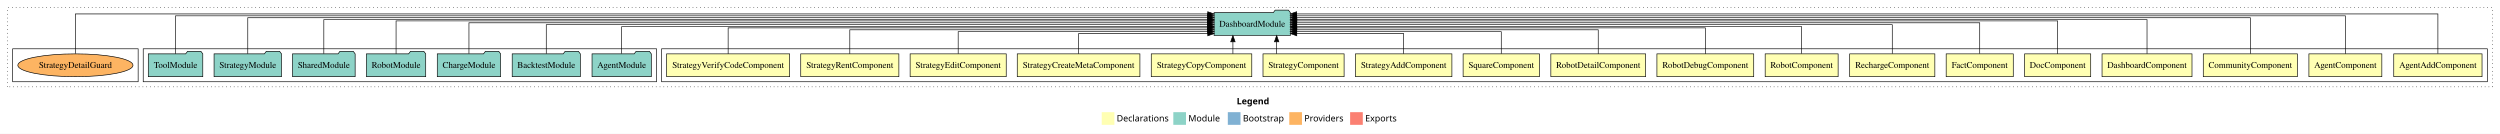
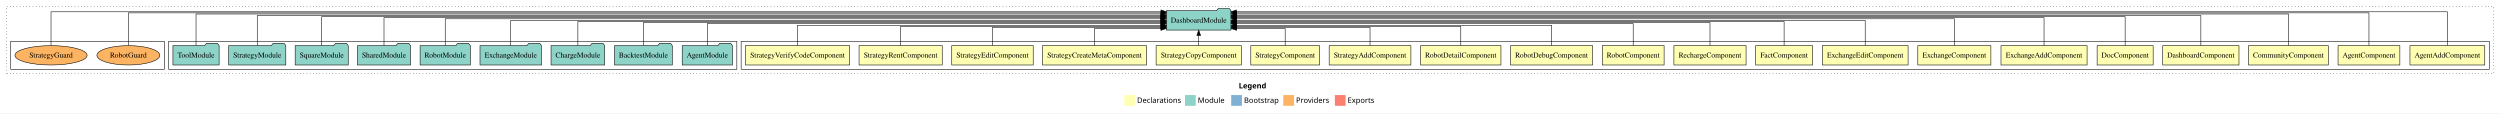
- <svg xmlns="http://www.w3.org/2000/svg" width="3945pt" height="211pt" viewBox="0.00 0.00 3945.00 211.00">
+ <svg xmlns="http://www.w3.org/2000/svg" width="4655pt" height="211pt" viewBox="0.00 0.00 4655.00 211.00">
  <g id="graph0" class="graph" transform="scale(1 1) rotate(0) translate(4 207)">
-     <polygon fill="#ffffff" stroke="transparent" points="-4,4 -4,-207 3941,-207 3941,4 -4,4" />
-     <text text-anchor="start" x="1947.509" y="-42.4" font-family="sans-serif" font-weight="bold" font-size="14.00" fill="#000000">Legend</text>
-     <polygon fill="#ffffb3" stroke="transparent" points="1734.5,-10 1734.5,-30 1754.5,-30 1754.5,-10 1734.5,-10" />
-     <text text-anchor="start" x="1758.129" y="-15.4" font-family="sans-serif" font-size="14.00" fill="#000000">  Declarations</text>
-     <polygon fill="#8dd3c7" stroke="transparent" points="1847.5,-10 1847.5,-30 1867.5,-30 1867.5,-10 1847.5,-10" />
-     <text text-anchor="start" x="1871.225" y="-15.4" font-family="sans-serif" font-size="14.00" fill="#000000">  Module</text>
-     <polygon fill="#80b1d3" stroke="transparent" points="1933.5,-10 1933.5,-30 1953.5,-30 1953.5,-10 1933.5,-10" />
-     <text text-anchor="start" x="1957.281" y="-15.4" font-family="sans-serif" font-size="14.00" fill="#000000">  Bootstrap</text>
-     <polygon fill="#fdb462" stroke="transparent" points="2030.5,-10 2030.5,-30 2050.5,-30 2050.5,-10 2030.5,-10" />
-     <text text-anchor="start" x="2054.173" y="-15.4" font-family="sans-serif" font-size="14.00" fill="#000000">  Providers</text>
-     <polygon fill="#fb8072" stroke="transparent" points="2126.5,-10 2126.5,-30 2146.5,-30 2146.5,-10 2126.5,-10" />
-     <text text-anchor="start" x="2150.226" y="-15.4" font-family="sans-serif" font-size="14.00" fill="#000000">  Exports</text>
+     <polygon fill="#ffffff" stroke="transparent" points="-4,4 -4,-207 4651,-207 4651,4 -4,4" />
+     <text text-anchor="start" x="2302.509" y="-42.4" font-family="sans-serif" font-weight="bold" font-size="14.00" fill="#000000">Legend</text>
+     <polygon fill="#ffffb3" stroke="transparent" points="2089.5,-10 2089.5,-30 2109.5,-30 2109.5,-10 2089.5,-10" />
+     <text text-anchor="start" x="2113.129" y="-15.4" font-family="sans-serif" font-size="14.00" fill="#000000">  Declarations</text>
+     <polygon fill="#8dd3c7" stroke="transparent" points="2202.5,-10 2202.5,-30 2222.5,-30 2222.5,-10 2202.5,-10" />
+     <text text-anchor="start" x="2226.225" y="-15.4" font-family="sans-serif" font-size="14.00" fill="#000000">  Module</text>
+     <polygon fill="#80b1d3" stroke="transparent" points="2288.5,-10 2288.5,-30 2308.5,-30 2308.5,-10 2288.5,-10" />
+     <text text-anchor="start" x="2312.281" y="-15.4" font-family="sans-serif" font-size="14.00" fill="#000000">  Bootstrap</text>
+     <polygon fill="#fdb462" stroke="transparent" points="2385.5,-10 2385.5,-30 2405.5,-30 2405.5,-10 2385.5,-10" />
+     <text text-anchor="start" x="2409.173" y="-15.4" font-family="sans-serif" font-size="14.00" fill="#000000">  Providers</text>
+     <polygon fill="#fb8072" stroke="transparent" points="2481.5,-10 2481.5,-30 2501.5,-30 2501.5,-10 2481.5,-10" />
+     <text text-anchor="start" x="2505.226" y="-15.4" font-family="sans-serif" font-size="14.00" fill="#000000">  Exports</text>
    <g id="clust1" class="cluster">
-       <polygon fill="none" stroke="#000000" stroke-dasharray="1,5" points="8,-70 8,-195 3929,-195 3929,-70 8,-70" />
+       <polygon fill="none" stroke="#000000" stroke-dasharray="1,5" points="8,-70 8,-195 4639,-195 4639,-70 8,-70" />
    </g>
    <g id="clust2" class="cluster">
-       <polygon fill="none" stroke="#000000" points="1040,-78 1040,-130 3921,-130 3921,-78 1040,-78" />
-     </g>
-     <g id="clust21" class="cluster">
-       <polygon fill="none" stroke="#000000" points="222,-78 222,-130 1032,-130 1032,-78 222,-78" />
-     </g>
-     <g id="clust24" class="cluster">
-       <polygon fill="none" stroke="#000000" points="16,-78 16,-130 214,-130 214,-78 16,-78" />
+       <polygon fill="none" stroke="#000000" points="1376,-78 1376,-130 4631,-130 4631,-78 1376,-78" />
+     </g>
+     <g id="clust23" class="cluster">
+       <polygon fill="none" stroke="#000000" points="310,-78 310,-130 1368,-130 1368,-78 310,-78" />
+     </g>
+     <g id="clust26" class="cluster">
+       <polygon fill="none" stroke="#000000" points="16,-78 16,-130 302,-130 302,-78 16,-78" />
    </g>
    <g id="node1" class="node">
-       <polygon fill="#ffffb3" stroke="#000000" points="3912.651,-122 3773.349,-122 3773.349,-86 3912.651,-86 3912.651,-122" />
-       <text text-anchor="middle" x="3843" y="-99.8" font-family="Times,serif" font-size="14.00" fill="#000000">AgentAddComponent</text>
+       <polygon fill="#ffffb3" stroke="#000000" points="4622.651,-122 4483.349,-122 4483.349,-86 4622.651,-86 4622.651,-122" />
+       <text text-anchor="middle" x="4553" y="-99.8" font-family="Times,serif" font-size="14.00" fill="#000000">AgentAddComponent</text>
+     </g>
+     <g id="node21" class="node">
+       <polygon fill="#8dd3c7" stroke="#000000" points="2288.191,-187 2285.191,-191 2264.191,-191 2261.191,-187 2167.809,-187 2167.809,-151 2288.191,-151 2288.191,-187" />
+       <text text-anchor="middle" x="2228" y="-164.8" font-family="Times,serif" font-size="14.00" fill="#000000">DashboardModule</text>
+     </g>
+     <g id="edge1" class="edge">
+       <path fill="none" stroke="#000000" d="M4553,-122.38C4553,-146.279 4553,-185 4553,-185 4553,-185 2298.104,-185 2298.104,-185" />
+       <polygon fill="#000000" stroke="#000000" points="2298.104,-181.5 2288.104,-185 2298.104,-188.5 2298.104,-181.5" />
+     </g>
+     <g id="node2" class="node">
+       <polygon fill="#ffffb3" stroke="#000000" points="4464.545,-122 4349.455,-122 4349.455,-86 4464.545,-86 4464.545,-122" />
+       <text text-anchor="middle" x="4407" y="-99.8" font-family="Times,serif" font-size="14.00" fill="#000000">AgentComponent</text>
+     </g>
+     <g id="edge2" class="edge">
+       <path fill="none" stroke="#000000" d="M4407,-122.323C4407,-145.66 4407,-183 4407,-183 4407,-183 2298.267,-183 2298.267,-183" />
+       <polygon fill="#000000" stroke="#000000" points="2298.267,-179.5 2288.267,-183 2298.267,-186.5 2298.267,-179.5" />
+     </g>
+     <g id="node3" class="node">
+       <polygon fill="#ffffb3" stroke="#000000" points="4331.232,-122 4182.768,-122 4182.768,-86 4331.232,-86 4331.232,-122" />
+       <text text-anchor="middle" x="4257" y="-99.8" font-family="Times,serif" font-size="14.00" fill="#000000">CommunityComponent</text>
+     </g>
+     <g id="edge3" class="edge">
+       <path fill="none" stroke="#000000" d="M4257,-122.248C4257,-145.018 4257,-181 4257,-181 4257,-181 2298.173,-181 2298.173,-181" />
+       <polygon fill="#000000" stroke="#000000" points="2298.173,-177.5 2288.173,-181 2298.173,-184.5 2298.173,-177.5" />
+     </g>
+     <g id="node4" class="node">
+       <polygon fill="#ffffb3" stroke="#000000" points="4164.973,-122 4023.027,-122 4023.027,-86 4164.973,-86 4164.973,-122" />
+       <text text-anchor="middle" x="4094" y="-99.8" font-family="Times,serif" font-size="14.00" fill="#000000">DashboardComponent</text>
+     </g>
+     <g id="edge4" class="edge">
+       <path fill="none" stroke="#000000" d="M4094,-122.292C4094,-144.206 4094,-178 4094,-178 4094,-178 2298.234,-178 2298.234,-178" />
+       <polygon fill="#000000" stroke="#000000" points="2298.234,-174.5 2288.234,-178 2298.234,-181.5 2298.234,-174.5" />
+     </g>
+     <g id="node5" class="node">
+       <polygon fill="#ffffb3" stroke="#000000" points="4005.154,-122 3900.846,-122 3900.846,-86 4005.154,-86 4005.154,-122" />
+       <text text-anchor="middle" x="3953" y="-99.8" font-family="Times,serif" font-size="14.00" fill="#000000">DocComponent</text>
+     </g>
+     <g id="edge5" class="edge">
+       <path fill="none" stroke="#000000" d="M3953,-122.169C3953,-143.498 3953,-176 3953,-176 3953,-176 2298.131,-176 2298.131,-176" />
+       <polygon fill="#000000" stroke="#000000" points="2298.131,-172.5 2288.131,-176 2298.131,-179.5 2298.131,-172.5" />
+     </g>
+     <g id="node6" class="node">
+       <polygon fill="#ffffb3" stroke="#000000" points="3882.136,-122 3721.864,-122 3721.864,-86 3882.136,-86 3882.136,-122" />
+       <text text-anchor="middle" x="3802" y="-99.8" font-family="Times,serif" font-size="14.00" fill="#000000">ExchangeAddComponent</text>
+     </g>
+     <g id="edge6" class="edge">
+       <path fill="none" stroke="#000000" d="M3802,-122.027C3802,-142.767 3802,-174 3802,-174 3802,-174 2298.259,-174 2298.259,-174" />
+       <polygon fill="#000000" stroke="#000000" points="2298.259,-170.5 2288.259,-174 2298.258,-177.5 2298.259,-170.5" />
+     </g>
+     <g id="node7" class="node">
+       <polygon fill="#ffffb3" stroke="#000000" points="3703.03,-122 3566.97,-122 3566.97,-86 3703.03,-86 3703.03,-122" />
+       <text text-anchor="middle" x="3635" y="-99.8" font-family="Times,serif" font-size="14.00" fill="#000000">ExchangeComponent</text>
+     </g>
+     <g id="edge7" class="edge">
+       <path fill="none" stroke="#000000" d="M3635,-122.223C3635,-142.365 3635,-172 3635,-172 3635,-172 2298.457,-172 2298.457,-172" />
+       <polygon fill="#000000" stroke="#000000" points="2298.457,-168.5 2288.457,-172 2298.457,-175.5 2298.457,-168.5" />
+     </g>
+     <g id="node8" class="node">
+       <polygon fill="#ffffb3" stroke="#000000" points="3548.863,-122 3389.137,-122 3389.137,-86 3548.863,-86 3548.863,-122" />
+       <text text-anchor="middle" x="3469" y="-99.8" font-family="Times,serif" font-size="14.00" fill="#000000">ExchangeEditComponent</text>
+     </g>
+     <g id="edge8" class="edge">
+       <path fill="none" stroke="#000000" d="M3469,-122.106C3469,-141.339 3469,-169 3469,-169 3469,-169 2298.275,-169 2298.275,-169" />
+       <polygon fill="#000000" stroke="#000000" points="2298.275,-165.5 2288.275,-169 2298.275,-172.5 2298.275,-165.5" />
+     </g>
+     <g id="node9" class="node">
+       <polygon fill="#ffffb3" stroke="#000000" points="3370.936,-122 3265.064,-122 3265.064,-86 3370.936,-86 3370.936,-122" />
+       <text text-anchor="middle" x="3318" y="-99.8" font-family="Times,serif" font-size="14.00" fill="#000000">FactComponent</text>
+     </g>
+     <g id="edge9" class="edge">
+       <path fill="none" stroke="#000000" d="M3318,-122.222C3318,-140.828 3318,-167 3318,-167 3318,-167 2298.156,-167 2298.156,-167" />
+       <polygon fill="#000000" stroke="#000000" points="2298.156,-163.5 2288.156,-167 2298.156,-170.5 2298.156,-163.5" />
+     </g>
+     <g id="node10" class="node">
+       <polygon fill="#ffffb3" stroke="#000000" points="3247.188,-122 3112.812,-122 3112.812,-86 3247.188,-86 3247.188,-122" />
+       <text text-anchor="middle" x="3180" y="-99.8" font-family="Times,serif" font-size="14.00" fill="#000000">RechargeComponent</text>
+     </g>
+     <g id="edge10" class="edge">
+       <path fill="none" stroke="#000000" d="M3180,-122.302C3180,-140.27 3180,-165 3180,-165 3180,-165 2298.274,-165 2298.274,-165" />
+       <polygon fill="#000000" stroke="#000000" points="2298.274,-161.5 2288.274,-165 2298.274,-168.5 2298.274,-161.5" />
+     </g>
+     <g id="node11" class="node">
+       <polygon fill="#ffffb3" stroke="#000000" points="3094.56,-122 2979.44,-122 2979.44,-86 3094.56,-86 3094.56,-122" />
+       <text text-anchor="middle" x="3037" y="-99.8" font-family="Times,serif" font-size="14.00" fill="#000000">RobotComponent</text>
+     </g>
+     <g id="edge11" class="edge">
+       <path fill="none" stroke="#000000" d="M3037,-122.022C3037,-139.373 3037,-163 3037,-163 3037,-163 2298.146,-163 2298.146,-163" />
+       <polygon fill="#000000" stroke="#000000" points="2298.146,-159.5 2288.146,-163 2298.146,-166.5 2298.146,-159.5" />
+     </g>
+     <g id="node12" class="node">
+       <polygon fill="#ffffb3" stroke="#000000" points="2961.381,-122 2808.619,-122 2808.619,-86 2961.381,-86 2961.381,-122" />
+       <text text-anchor="middle" x="2885" y="-99.8" font-family="Times,serif" font-size="14.00" fill="#000000">RobotDebugComponent</text>
+     </g>
+     <g id="edge12" class="edge">
+       <path fill="none" stroke="#000000" d="M2885,-122.027C2885,-138.398 2885,-160 2885,-160 2885,-160 2298.338,-160 2298.338,-160" />
+       <polygon fill="#000000" stroke="#000000" points="2298.338,-156.5 2288.338,-160 2298.338,-163.5 2298.338,-156.5" />
+     </g>
+     <g id="node13" class="node">
+       <polygon fill="#ffffb3" stroke="#000000" points="2790.767,-122 2641.233,-122 2641.233,-86 2790.767,-86 2790.767,-122" />
+       <text text-anchor="middle" x="2716" y="-99.8" font-family="Times,serif" font-size="14.00" fill="#000000">RobotDetailComponent</text>
+     </g>
+     <g id="edge13" class="edge">
+       <path fill="none" stroke="#000000" d="M2716,-122.282C2716,-137.948 2716,-158 2716,-158 2716,-158 2298.328,-158 2298.328,-158" />
+       <polygon fill="#000000" stroke="#000000" points="2298.328,-154.5 2288.328,-158 2298.328,-161.5 2298.328,-154.5" />
+     </g>
+     <g id="node14" class="node">
+       <polygon fill="#ffffb3" stroke="#000000" points="2623.093,-122 2470.907,-122 2470.907,-86 2623.093,-86 2623.093,-122" />
+       <text text-anchor="middle" x="2547" y="-99.8" font-family="Times,serif" font-size="14.00" fill="#000000">StrategyAddComponent</text>
+     </g>
+     <g id="edge14" class="edge">
+       <path fill="none" stroke="#000000" d="M2547,-122.187C2547,-137.182 2547,-156 2547,-156 2547,-156 2298.376,-156 2298.376,-156" />
+       <polygon fill="#000000" stroke="#000000" points="2298.376,-152.5 2288.376,-156 2298.376,-159.5 2298.376,-152.5" />
+     </g>
+     <g id="node15" class="node">
+       <polygon fill="#ffffb3" stroke="#000000" points="2452.986,-122 2325.014,-122 2325.014,-86 2452.986,-86 2452.986,-122" />
+       <text text-anchor="middle" x="2389" y="-99.8" font-family="Times,serif" font-size="14.00" fill="#000000">StrategyComponent</text>
+     </g>
+     <g id="edge15" class="edge">
+       <path fill="none" stroke="#000000" d="M2389,-122.051C2389,-136.373 2389,-154 2389,-154 2389,-154 2298.409,-154 2298.409,-154" />
+       <polygon fill="#000000" stroke="#000000" points="2298.409,-150.5 2288.409,-154 2298.409,-157.5 2298.409,-150.5" />
+     </g>
+     <g id="node16" class="node">
+       <polygon fill="#ffffb3" stroke="#000000" points="2307.323,-122 2148.677,-122 2148.677,-86 2307.323,-86 2307.323,-122" />
+       <text text-anchor="middle" x="2228" y="-99.8" font-family="Times,serif" font-size="14.00" fill="#000000">StrategyCopyComponent</text>
+     </g>
+     <g id="edge16" class="edge">
+       <path fill="none" stroke="#000000" d="M2228,-122.106C2228,-122.106 2228,-140.991 2228,-140.991" />
+       <polygon fill="#000000" stroke="#000000" points="2224.5,-140.991 2228,-150.991 2231.5,-140.991 2224.5,-140.991" />
+     </g>
+     <g id="node17" class="node">
+       <polygon fill="#ffffb3" stroke="#000000" points="2130.782,-122 1937.218,-122 1937.218,-86 2130.782,-86 2130.782,-122" />
+       <text text-anchor="middle" x="2034" y="-99.8" font-family="Times,serif" font-size="14.00" fill="#000000">StrategyCreateMetaComponent</text>
+     </g>
+     <g id="edge17" class="edge">
+       <path fill="none" stroke="#000000" d="M2034,-122.051C2034,-136.373 2034,-154 2034,-154 2034,-154 2157.681,-154 2157.681,-154" />
+       <polygon fill="#000000" stroke="#000000" points="2157.681,-157.5 2167.681,-154 2157.681,-150.5 2157.681,-157.5" />
+     </g>
+     <g id="node18" class="node">
+       <polygon fill="#ffffb3" stroke="#000000" points="1919.82,-122 1768.18,-122 1768.18,-86 1919.82,-86 1919.82,-122" />
+       <text text-anchor="middle" x="1844" y="-99.8" font-family="Times,serif" font-size="14.00" fill="#000000">StrategyEditComponent</text>
+     </g>
+     <g id="edge18" class="edge">
+       <path fill="none" stroke="#000000" d="M1844,-122.187C1844,-137.182 1844,-156 1844,-156 1844,-156 2157.578,-156 2157.578,-156" />
+       <polygon fill="#000000" stroke="#000000" points="2157.578,-159.5 2167.578,-156 2157.577,-152.5 2157.578,-159.5" />
    </g>
    <g id="node19" class="node">
-       <polygon fill="#8dd3c7" stroke="#000000" points="2032.191,-187 2029.191,-191 2008.191,-191 2005.191,-187 1911.809,-187 1911.809,-151 2032.191,-151 2032.191,-187" />
-       <text text-anchor="middle" x="1972" y="-164.8" font-family="Times,serif" font-size="14.00" fill="#000000">DashboardModule</text>
-     </g>
-     <g id="edge1" class="edge">
-       <path fill="none" stroke="#000000" d="M3843,-122.38C3843,-146.279 3843,-185 3843,-185 3843,-185 2042.132,-185 2042.132,-185" />
-       <polygon fill="#000000" stroke="#000000" points="2042.132,-181.5 2032.132,-185 2042.132,-188.5 2042.132,-181.5" />
-     </g>
-     <g id="node2" class="node">
-       <polygon fill="#ffffb3" stroke="#000000" points="3754.545,-122 3639.455,-122 3639.455,-86 3754.545,-86 3754.545,-122" />
-       <text text-anchor="middle" x="3697" y="-99.8" font-family="Times,serif" font-size="14.00" fill="#000000">AgentComponent</text>
-     </g>
-     <g id="edge2" class="edge">
-       <path fill="none" stroke="#000000" d="M3697,-122.091C3697,-145.133 3697,-182 3697,-182 3697,-182 2042.13,-182 2042.13,-182" />
-       <polygon fill="#000000" stroke="#000000" points="2042.131,-178.5 2032.13,-182 2042.13,-185.5 2042.131,-178.5" />
-     </g>
-     <g id="node3" class="node">
-       <polygon fill="#ffffb3" stroke="#000000" points="3621.232,-122 3472.768,-122 3472.768,-86 3621.232,-86 3621.232,-122" />
-       <text text-anchor="middle" x="3547" y="-99.8" font-family="Times,serif" font-size="14.00" fill="#000000">CommunityComponent</text>
-     </g>
-     <g id="edge3" class="edge">
-       <path fill="none" stroke="#000000" d="M3547,-122.155C3547,-144.352 3547,-179 3547,-179 3547,-179 2042.297,-179 2042.297,-179" />
-       <polygon fill="#000000" stroke="#000000" points="2042.297,-175.5 2032.297,-179 2042.297,-182.5 2042.297,-175.5" />
-     </g>
-     <g id="node4" class="node">
-       <polygon fill="#ffffb3" stroke="#000000" points="3454.973,-122 3313.027,-122 3313.027,-86 3454.973,-86 3454.973,-122" />
-       <text text-anchor="middle" x="3384" y="-99.8" font-family="Times,serif" font-size="14.00" fill="#000000">DashboardComponent</text>
-     </g>
-     <g id="edge4" class="edge">
-       <path fill="none" stroke="#000000" d="M3384,-122.169C3384,-143.498 3384,-176 3384,-176 3384,-176 2042.22,-176 2042.22,-176" />
-       <polygon fill="#000000" stroke="#000000" points="2042.22,-172.5 2032.22,-176 2042.22,-179.5 2042.22,-172.5" />
-     </g>
-     <g id="node5" class="node">
-       <polygon fill="#ffffb3" stroke="#000000" points="3295.154,-122 3190.846,-122 3190.846,-86 3295.154,-86 3295.154,-122" />
-       <text text-anchor="middle" x="3243" y="-99.8" font-family="Times,serif" font-size="14.00" fill="#000000">DocComponent</text>
-     </g>
-     <g id="edge5" class="edge">
-       <path fill="none" stroke="#000000" d="M3243,-122.027C3243,-142.767 3243,-174 3243,-174 3243,-174 2042.448,-174 2042.448,-174" />
-       <polygon fill="#000000" stroke="#000000" points="2042.448,-170.5 2032.448,-174 2042.448,-177.5 2042.448,-170.5" />
-     </g>
-     <g id="node6" class="node">
-       <polygon fill="#ffffb3" stroke="#000000" points="3172.936,-122 3067.064,-122 3067.064,-86 3172.936,-86 3172.936,-122" />
-       <text text-anchor="middle" x="3120" y="-99.8" font-family="Times,serif" font-size="14.00" fill="#000000">FactComponent</text>
-     </g>
-     <g id="edge6" class="edge">
-       <path fill="none" stroke="#000000" d="M3120,-122.308C3120,-142.145 3120,-171 3120,-171 3120,-171 2042.105,-171 2042.105,-171" />
-       <polygon fill="#000000" stroke="#000000" points="2042.105,-167.5 2032.105,-171 2042.105,-174.5 2042.105,-167.5" />
-     </g>
-     <g id="node7" class="node">
-       <polygon fill="#ffffb3" stroke="#000000" points="3049.188,-122 2914.812,-122 2914.812,-86 3049.188,-86 3049.188,-122" />
-       <text text-anchor="middle" x="2982" y="-99.8" font-family="Times,serif" font-size="14.00" fill="#000000">RechargeComponent</text>
-     </g>
-     <g id="edge7" class="edge">
-       <path fill="none" stroke="#000000" d="M2982,-122.169C2982,-141.09 2982,-168 2982,-168 2982,-168 2042.155,-168 2042.155,-168" />
-       <polygon fill="#000000" stroke="#000000" points="2042.156,-164.5 2032.155,-168 2042.155,-171.5 2042.156,-164.5" />
-     </g>
-     <g id="node8" class="node">
-       <polygon fill="#ffffb3" stroke="#000000" points="2896.56,-122 2781.44,-122 2781.44,-86 2896.56,-86 2896.56,-122" />
-       <text text-anchor="middle" x="2839" y="-99.8" font-family="Times,serif" font-size="14.00" fill="#000000">RobotComponent</text>
-     </g>
-     <g id="edge8" class="edge">
-       <path fill="none" stroke="#000000" d="M2839,-122.302C2839,-140.27 2839,-165 2839,-165 2839,-165 2042.277,-165 2042.277,-165" />
-       <polygon fill="#000000" stroke="#000000" points="2042.277,-161.5 2032.277,-165 2042.277,-168.5 2042.277,-161.5" />
-     </g>
-     <g id="node9" class="node">
-       <polygon fill="#ffffb3" stroke="#000000" points="2763.381,-122 2610.619,-122 2610.619,-86 2763.381,-86 2763.381,-122" />
-       <text text-anchor="middle" x="2687" y="-99.8" font-family="Times,serif" font-size="14.00" fill="#000000">RobotDebugComponent</text>
-     </g>
-     <g id="edge9" class="edge">
-       <path fill="none" stroke="#000000" d="M2687,-122.022C2687,-139.373 2687,-163 2687,-163 2687,-163 2042.344,-163 2042.344,-163" />
-       <polygon fill="#000000" stroke="#000000" points="2042.344,-159.5 2032.344,-163 2042.344,-166.5 2042.344,-159.5" />
-     </g>
-     <g id="node10" class="node">
-       <polygon fill="#ffffb3" stroke="#000000" points="2592.767,-122 2443.233,-122 2443.233,-86 2592.767,-86 2592.767,-122" />
-       <text text-anchor="middle" x="2518" y="-99.8" font-family="Times,serif" font-size="14.00" fill="#000000">RobotDetailComponent</text>
-     </g>
-     <g id="edge10" class="edge">
-       <path fill="none" stroke="#000000" d="M2518,-122.027C2518,-138.398 2518,-160 2518,-160 2518,-160 2042.255,-160 2042.255,-160" />
-       <polygon fill="#000000" stroke="#000000" points="2042.255,-156.5 2032.255,-160 2042.255,-163.5 2042.255,-156.5" />
-     </g>
-     <g id="node11" class="node">
-       <polygon fill="#ffffb3" stroke="#000000" points="2425.205,-122 2304.795,-122 2304.795,-86 2425.205,-86 2425.205,-122" />
-       <text text-anchor="middle" x="2365" y="-99.8" font-family="Times,serif" font-size="14.00" fill="#000000">SquareComponent</text>
-     </g>
-     <g id="edge11" class="edge">
-       <path fill="none" stroke="#000000" d="M2365,-122.24C2365,-137.571 2365,-157 2365,-157 2365,-157 2042.116,-157 2042.116,-157" />
-       <polygon fill="#000000" stroke="#000000" points="2042.116,-153.5 2032.116,-157 2042.116,-160.5 2042.116,-153.5" />
-     </g>
-     <g id="node12" class="node">
-       <polygon fill="#ffffb3" stroke="#000000" points="2287.093,-122 2134.907,-122 2134.907,-86 2287.093,-86 2287.093,-122" />
-       <text text-anchor="middle" x="2211" y="-99.8" font-family="Times,serif" font-size="14.00" fill="#000000">StrategyAddComponent</text>
-     </g>
-     <g id="edge12" class="edge">
-       <path fill="none" stroke="#000000" d="M2211,-122.051C2211,-136.373 2211,-154 2211,-154 2211,-154 2042.31,-154 2042.31,-154" />
-       <polygon fill="#000000" stroke="#000000" points="2042.31,-150.5 2032.31,-154 2042.31,-157.5 2042.31,-150.5" />
-     </g>
-     <g id="node13" class="node">
-       <polygon fill="#ffffb3" stroke="#000000" points="2116.986,-122 1989.014,-122 1989.014,-86 2116.986,-86 2116.986,-122" />
-       <text text-anchor="middle" x="2053" y="-99.8" font-family="Times,serif" font-size="14.00" fill="#000000">StrategyComponent</text>
-     </g>
-     <g id="edge13" class="edge">
-       <path fill="none" stroke="#000000" d="M2010.551,-122.106C2010.551,-122.106 2010.551,-140.991 2010.551,-140.991" />
-       <polygon fill="#000000" stroke="#000000" points="2007.051,-140.991 2010.551,-150.991 2014.051,-140.991 2007.051,-140.991" />
-     </g>
-     <g id="node14" class="node">
-       <polygon fill="#ffffb3" stroke="#000000" points="1971.323,-122 1812.677,-122 1812.677,-86 1971.323,-86 1971.323,-122" />
-       <text text-anchor="middle" x="1892" y="-99.8" font-family="Times,serif" font-size="14.00" fill="#000000">StrategyCopyComponent</text>
-     </g>
-     <g id="edge14" class="edge">
-       <path fill="none" stroke="#000000" d="M1941.533,-122.106C1941.533,-122.106 1941.533,-140.991 1941.533,-140.991" />
-       <polygon fill="#000000" stroke="#000000" points="1938.033,-140.991 1941.533,-150.991 1945.033,-140.991 1938.033,-140.991" />
-     </g>
-     <g id="node15" class="node">
-       <polygon fill="#ffffb3" stroke="#000000" points="1794.782,-122 1601.218,-122 1601.218,-86 1794.782,-86 1794.782,-122" />
-       <text text-anchor="middle" x="1698" y="-99.8" font-family="Times,serif" font-size="14.00" fill="#000000">StrategyCreateMetaComponent</text>
-     </g>
-     <g id="edge15" class="edge">
-       <path fill="none" stroke="#000000" d="M1698,-122.051C1698,-136.373 1698,-154 1698,-154 1698,-154 1901.87,-154 1901.87,-154" />
-       <polygon fill="#000000" stroke="#000000" points="1901.87,-157.5 1911.87,-154 1901.87,-150.5 1901.87,-157.5" />
-     </g>
-     <g id="node16" class="node">
-       <polygon fill="#ffffb3" stroke="#000000" points="1583.82,-122 1432.18,-122 1432.18,-86 1583.82,-86 1583.82,-122" />
-       <text text-anchor="middle" x="1508" y="-99.8" font-family="Times,serif" font-size="14.00" fill="#000000">StrategyEditComponent</text>
-     </g>
-     <g id="edge16" class="edge">
-       <path fill="none" stroke="#000000" d="M1508,-122.24C1508,-137.571 1508,-157 1508,-157 1508,-157 1901.816,-157 1901.816,-157" />
-       <polygon fill="#000000" stroke="#000000" points="1901.816,-160.5 1911.816,-157 1901.816,-153.5 1901.816,-160.5" />
-     </g>
-     <g id="node17" class="node">
-       <polygon fill="#ffffb3" stroke="#000000" points="1414.428,-122 1259.572,-122 1259.572,-86 1414.428,-86 1414.428,-122" />
-       <text text-anchor="middle" x="1337" y="-99.8" font-family="Times,serif" font-size="14.00" fill="#000000">StrategyRentComponent</text>
-     </g>
-     <g id="edge17" class="edge">
-       <path fill="none" stroke="#000000" d="M1337,-122.027C1337,-138.398 1337,-160 1337,-160 1337,-160 1901.688,-160 1901.688,-160" />
-       <polygon fill="#000000" stroke="#000000" points="1901.688,-163.5 1911.688,-160 1901.688,-156.5 1901.688,-163.5" />
-     </g>
-     <g id="node18" class="node">
-       <polygon fill="#ffffb3" stroke="#000000" points="1242.07,-122 1047.93,-122 1047.93,-86 1242.07,-86 1242.07,-122" />
-       <text text-anchor="middle" x="1145" y="-99.8" font-family="Times,serif" font-size="14.00" fill="#000000">StrategyVerifyCodeComponent</text>
-     </g>
-     <g id="edge18" class="edge">
-       <path fill="none" stroke="#000000" d="M1145,-122.022C1145,-139.373 1145,-163 1145,-163 1145,-163 1901.858,-163 1901.858,-163" />
-       <polygon fill="#000000" stroke="#000000" points="1901.858,-166.5 1911.858,-163 1901.858,-159.5 1901.858,-166.5" />
+       <polygon fill="#ffffb3" stroke="#000000" points="1750.428,-122 1595.572,-122 1595.572,-86 1750.428,-86 1750.428,-122" />
+       <text text-anchor="middle" x="1673" y="-99.8" font-family="Times,serif" font-size="14.00" fill="#000000">StrategyRentComponent</text>
+     </g>
+     <g id="edge19" class="edge">
+       <path fill="none" stroke="#000000" d="M1673,-122.282C1673,-137.948 1673,-158 1673,-158 1673,-158 2157.814,-158 2157.814,-158" />
+       <polygon fill="#000000" stroke="#000000" points="2157.814,-161.5 2167.814,-158 2157.814,-154.5 2157.814,-161.5" />
    </g>
    <g id="node20" class="node">
-       <polygon fill="#8dd3c7" stroke="#000000" points="1023.762,-122 1020.762,-126 999.762,-126 996.762,-122 930.238,-122 930.238,-86 1023.762,-86 1023.762,-122" />
-       <text text-anchor="middle" x="977" y="-99.8" font-family="Times,serif" font-size="14.00" fill="#000000">AgentModule</text>
-     </g>
-     <g id="edge19" class="edge">
-       <path fill="none" stroke="#000000" d="M977,-122.302C977,-140.27 977,-165 977,-165 977,-165 1901.628,-165 1901.628,-165" />
-       <polygon fill="#000000" stroke="#000000" points="1901.628,-168.5 1911.628,-165 1901.628,-161.5 1901.628,-168.5" />
-     </g>
-     <g id="node21" class="node">
-       <polygon fill="#8dd3c7" stroke="#000000" points="911.756,-122 908.756,-126 887.756,-126 884.756,-122 804.244,-122 804.244,-86 911.756,-86 911.756,-122" />
-       <text text-anchor="middle" x="858" y="-99.8" font-family="Times,serif" font-size="14.00" fill="#000000">BacktestModule</text>
+       <polygon fill="#ffffb3" stroke="#000000" points="1578.07,-122 1383.93,-122 1383.93,-86 1578.07,-86 1578.07,-122" />
+       <text text-anchor="middle" x="1481" y="-99.8" font-family="Times,serif" font-size="14.00" fill="#000000">StrategyVerifyCodeComponent</text>
    </g>
    <g id="edge20" class="edge">
-       <path fill="none" stroke="#000000" d="M858,-122.169C858,-141.09 858,-168 858,-168 858,-168 1901.711,-168 1901.711,-168" />
-       <polygon fill="#000000" stroke="#000000" points="1901.712,-171.5 1911.711,-168 1901.711,-164.5 1901.712,-171.5" />
+       <path fill="none" stroke="#000000" d="M1481,-122.027C1481,-138.398 1481,-160 1481,-160 1481,-160 2157.818,-160 2157.818,-160" />
+       <polygon fill="#000000" stroke="#000000" points="2157.818,-163.5 2167.818,-160 2157.818,-156.5 2157.818,-163.5" />
    </g>
    <g id="node22" class="node">
-       <polygon fill="#8dd3c7" stroke="#000000" points="785.976,-122 782.976,-126 761.976,-126 758.976,-122 686.024,-122 686.024,-86 785.976,-86 785.976,-122" />
-       <text text-anchor="middle" x="736" y="-99.8" font-family="Times,serif" font-size="14.00" fill="#000000">ChargeModule</text>
+       <polygon fill="#8dd3c7" stroke="#000000" points="1359.762,-122 1356.762,-126 1335.762,-126 1332.762,-122 1266.238,-122 1266.238,-86 1359.762,-86 1359.762,-122" />
+       <text text-anchor="middle" x="1313" y="-99.8" font-family="Times,serif" font-size="14.00" fill="#000000">AgentModule</text>
    </g>
    <g id="edge21" class="edge">
-       <path fill="none" stroke="#000000" d="M736,-122.308C736,-142.145 736,-171 736,-171 736,-171 1901.548,-171 1901.548,-171" />
-       <polygon fill="#000000" stroke="#000000" points="1901.549,-174.5 1911.548,-171 1901.548,-167.5 1901.549,-174.5" />
+       <path fill="none" stroke="#000000" d="M1313,-122.022C1313,-139.373 1313,-163 1313,-163 1313,-163 2157.61,-163 2157.61,-163" />
+       <polygon fill="#000000" stroke="#000000" points="2157.61,-166.5 2167.61,-163 2157.61,-159.5 2157.61,-166.5" />
    </g>
    <g id="node23" class="node">
-       <polygon fill="#8dd3c7" stroke="#000000" points="667.777,-122 664.777,-126 643.777,-126 640.777,-122 574.223,-122 574.223,-86 667.777,-86 667.777,-122" />
-       <text text-anchor="middle" x="621" y="-99.8" font-family="Times,serif" font-size="14.00" fill="#000000">RobotModule</text>
+       <polygon fill="#8dd3c7" stroke="#000000" points="1247.756,-122 1244.756,-126 1223.756,-126 1220.756,-122 1140.244,-122 1140.244,-86 1247.756,-86 1247.756,-122" />
+       <text text-anchor="middle" x="1194" y="-99.8" font-family="Times,serif" font-size="14.00" fill="#000000">BacktestModule</text>
    </g>
    <g id="edge22" class="edge">
-       <path fill="none" stroke="#000000" d="M621,-122.027C621,-142.767 621,-174 621,-174 621,-174 1901.767,-174 1901.767,-174" />
-       <polygon fill="#000000" stroke="#000000" points="1901.767,-177.5 1911.767,-174 1901.767,-170.5 1901.767,-177.5" />
+       <path fill="none" stroke="#000000" d="M1194,-122.302C1194,-140.27 1194,-165 1194,-165 1194,-165 2157.559,-165 2157.559,-165" />
+       <polygon fill="#000000" stroke="#000000" points="2157.559,-168.5 2167.559,-165 2157.559,-161.5 2157.559,-168.5" />
    </g>
    <g id="node24" class="node">
-       <polygon fill="#8dd3c7" stroke="#000000" points="556.423,-122 553.423,-126 532.423,-126 529.423,-122 457.577,-122 457.577,-86 556.423,-86 556.423,-122" />
-       <text text-anchor="middle" x="507" y="-99.8" font-family="Times,serif" font-size="14.00" fill="#000000">SharedModule</text>
+       <polygon fill="#8dd3c7" stroke="#000000" points="1121.976,-122 1118.976,-126 1097.976,-126 1094.976,-122 1022.024,-122 1022.024,-86 1121.976,-86 1121.976,-122" />
+       <text text-anchor="middle" x="1072" y="-99.8" font-family="Times,serif" font-size="14.00" fill="#000000">ChargeModule</text>
    </g>
    <g id="edge23" class="edge">
-       <path fill="none" stroke="#000000" d="M507,-122.169C507,-143.498 507,-176 507,-176 507,-176 1901.839,-176 1901.839,-176" />
-       <polygon fill="#000000" stroke="#000000" points="1901.839,-179.5 1911.839,-176 1901.839,-172.5 1901.839,-179.5" />
+       <path fill="none" stroke="#000000" d="M1072,-122.222C1072,-140.828 1072,-167 1072,-167 1072,-167 2157.88,-167 2157.88,-167" />
+       <polygon fill="#000000" stroke="#000000" points="2157.88,-170.5 2167.88,-167 2157.88,-163.5 2157.88,-170.5" />
    </g>
    <g id="node25" class="node">
-       <polygon fill="#8dd3c7" stroke="#000000" points="440.204,-122 437.204,-126 416.204,-126 413.204,-122 333.796,-122 333.796,-86 440.204,-86 440.204,-122" />
-       <text text-anchor="middle" x="387" y="-99.8" font-family="Times,serif" font-size="14.00" fill="#000000">StrategyModule</text>
+       <polygon fill="#8dd3c7" stroke="#000000" points="1004.246,-122 1001.246,-126 980.246,-126 977.246,-122 889.754,-122 889.754,-86 1004.246,-86 1004.246,-122" />
+       <text text-anchor="middle" x="947" y="-99.8" font-family="Times,serif" font-size="14.00" fill="#000000">ExchangeModule</text>
    </g>
    <g id="edge24" class="edge">
-       <path fill="none" stroke="#000000" d="M387,-122.155C387,-144.352 387,-179 387,-179 387,-179 1901.802,-179 1901.802,-179" />
-       <polygon fill="#000000" stroke="#000000" points="1901.802,-182.5 1911.802,-179 1901.802,-175.5 1901.802,-182.5" />
+       <path fill="none" stroke="#000000" d="M947,-122.106C947,-141.339 947,-169 947,-169 947,-169 2157.505,-169 2157.505,-169" />
+       <polygon fill="#000000" stroke="#000000" points="2157.505,-172.5 2167.505,-169 2157.505,-165.5 2157.505,-172.5" />
    </g>
    <g id="node26" class="node">
-       <polygon fill="#8dd3c7" stroke="#000000" points="315.993,-122 312.993,-126 291.993,-126 288.993,-122 230.007,-122 230.007,-86 315.993,-86 315.993,-122" />
-       <text text-anchor="middle" x="273" y="-99.8" font-family="Times,serif" font-size="14.00" fill="#000000">ToolModule</text>
+       <polygon fill="#8dd3c7" stroke="#000000" points="871.777,-122 868.777,-126 847.777,-126 844.777,-122 778.223,-122 778.223,-86 871.777,-86 871.777,-122" />
+       <text text-anchor="middle" x="825" y="-99.8" font-family="Times,serif" font-size="14.00" fill="#000000">RobotModule</text>
    </g>
    <g id="edge25" class="edge">
-       <path fill="none" stroke="#000000" d="M273,-122.091C273,-145.133 273,-182 273,-182 273,-182 1901.532,-182 1901.532,-182" />
-       <polygon fill="#000000" stroke="#000000" points="1901.532,-185.5 1911.532,-182 1901.532,-178.5 1901.532,-185.5" />
+       <path fill="none" stroke="#000000" d="M825,-122.223C825,-142.365 825,-172 825,-172 825,-172 2157.715,-172 2157.715,-172" />
+       <polygon fill="#000000" stroke="#000000" points="2157.715,-175.5 2167.715,-172 2157.715,-168.5 2157.715,-175.5" />
    </g>
    <g id="node27" class="node">
-       <ellipse fill="#fdb462" stroke="#000000" cx="115" cy="-104" rx="90.886" ry="18" />
-       <text text-anchor="middle" x="115" y="-99.8" font-family="Times,serif" font-size="14.00" fill="#000000">StrategyDetailGuard</text>
+       <polygon fill="#8dd3c7" stroke="#000000" points="760.423,-122 757.423,-126 736.423,-126 733.423,-122 661.577,-122 661.577,-86 760.423,-86 760.423,-122" />
+       <text text-anchor="middle" x="711" y="-99.8" font-family="Times,serif" font-size="14.00" fill="#000000">SharedModule</text>
    </g>
    <g id="edge26" class="edge">
-       <path fill="none" stroke="#000000" d="M115,-122.38C115,-146.279 115,-185 115,-185 115,-185 1901.795,-185 1901.795,-185" />
-       <polygon fill="#000000" stroke="#000000" points="1901.795,-188.5 1911.795,-185 1901.795,-181.5 1901.795,-188.5" />
+       <path fill="none" stroke="#000000" d="M711,-122.027C711,-142.767 711,-174 711,-174 711,-174 2157.596,-174 2157.596,-174" />
+       <polygon fill="#000000" stroke="#000000" points="2157.596,-177.5 2167.596,-174 2157.596,-170.5 2157.596,-177.5" />
+     </g>
+     <g id="node28" class="node">
+       <polygon fill="#8dd3c7" stroke="#000000" points="644.423,-122 641.423,-126 620.423,-126 617.423,-122 545.577,-122 545.577,-86 644.423,-86 644.423,-122" />
+       <text text-anchor="middle" x="595" y="-99.8" font-family="Times,serif" font-size="14.00" fill="#000000">SquareModule</text>
+     </g>
+     <g id="edge27" class="edge">
+       <path fill="none" stroke="#000000" d="M595,-122.169C595,-143.498 595,-176 595,-176 595,-176 2157.455,-176 2157.455,-176" />
+       <polygon fill="#000000" stroke="#000000" points="2157.455,-179.5 2167.455,-176 2157.455,-172.5 2157.455,-179.5" />
+     </g>
+     <g id="node29" class="node">
+       <polygon fill="#8dd3c7" stroke="#000000" points="528.204,-122 525.204,-126 504.204,-126 501.204,-122 421.796,-122 421.796,-86 528.204,-86 528.204,-122" />
+       <text text-anchor="middle" x="475" y="-99.8" font-family="Times,serif" font-size="14.00" fill="#000000">StrategyModule</text>
+     </g>
+     <g id="edge28" class="edge">
+       <path fill="none" stroke="#000000" d="M475,-122.292C475,-144.206 475,-178 475,-178 475,-178 2157.658,-178 2157.658,-178" />
+       <polygon fill="#000000" stroke="#000000" points="2157.658,-181.5 2167.658,-178 2157.658,-174.5 2157.658,-181.5" />
+     </g>
+     <g id="node30" class="node">
+       <polygon fill="#8dd3c7" stroke="#000000" points="403.993,-122 400.993,-126 379.993,-126 376.993,-122 318.007,-122 318.007,-86 403.993,-86 403.993,-122" />
+       <text text-anchor="middle" x="361" y="-99.8" font-family="Times,serif" font-size="14.00" fill="#000000">ToolModule</text>
+     </g>
+     <g id="edge29" class="edge">
+       <path fill="none" stroke="#000000" d="M361,-122.248C361,-145.018 361,-181 361,-181 361,-181 2157.734,-181 2157.734,-181" />
+       <polygon fill="#000000" stroke="#000000" points="2157.734,-184.5 2167.734,-181 2157.734,-177.5 2157.734,-184.5" />
+     </g>
+     <g id="node31" class="node">
+       <ellipse fill="#fdb462" stroke="#000000" cx="235" cy="-104" rx="58.552" ry="18" />
+       <text text-anchor="middle" x="235" y="-99.8" font-family="Times,serif" font-size="14.00" fill="#000000">RobotGuard</text>
+     </g>
+     <g id="edge30" class="edge">
+       <path fill="none" stroke="#000000" d="M235,-122.323C235,-145.66 235,-183 235,-183 235,-183 2157.811,-183 2157.811,-183" />
+       <polygon fill="#000000" stroke="#000000" points="2157.811,-186.5 2167.811,-183 2157.811,-179.5 2157.811,-186.5" />
+     </g>
+     <g id="node32" class="node">
+       <ellipse fill="#fdb462" stroke="#000000" cx="91" cy="-104" rx="67.195" ry="18" />
+       <text text-anchor="middle" x="91" y="-99.8" font-family="Times,serif" font-size="14.00" fill="#000000">StrategyGuard</text>
+     </g>
+     <g id="edge31" class="edge">
+       <path fill="none" stroke="#000000" d="M91,-122.38C91,-146.279 91,-185 91,-185 91,-185 2157.769,-185 2157.769,-185" />
+       <polygon fill="#000000" stroke="#000000" points="2157.769,-188.5 2167.769,-185 2157.769,-181.5 2157.769,-188.5" />
    </g>
  </g>
</svg>
